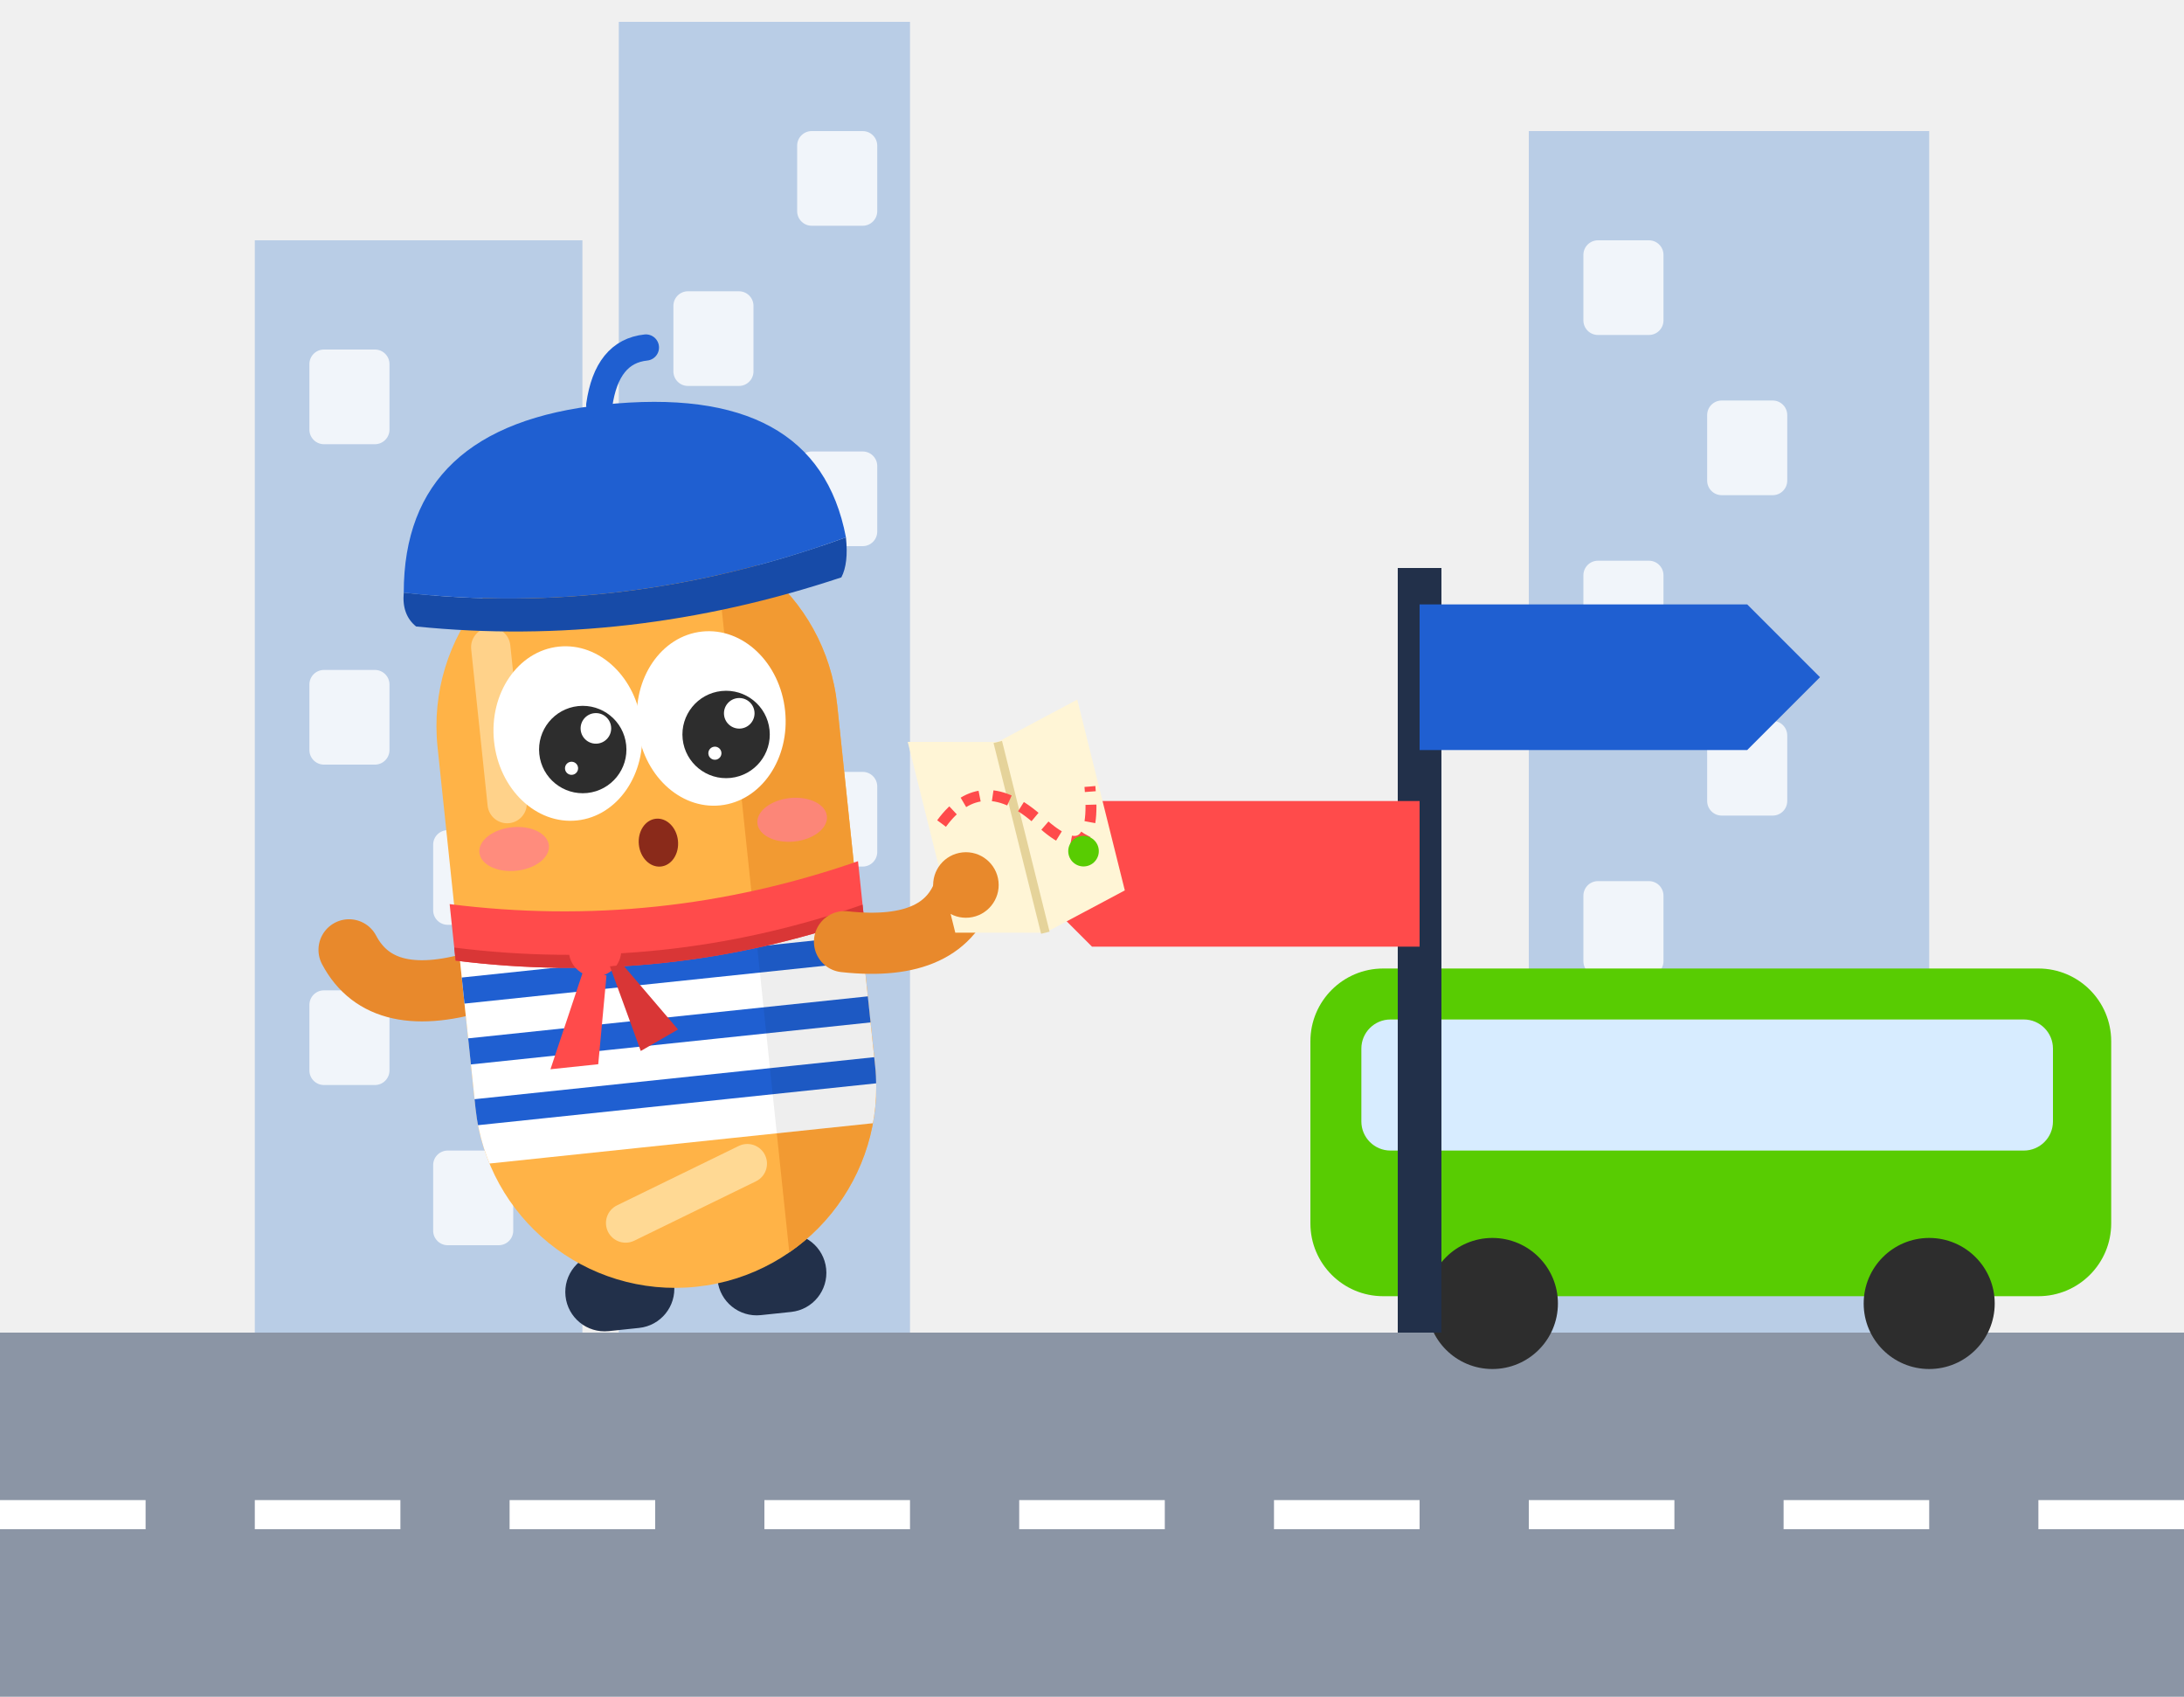
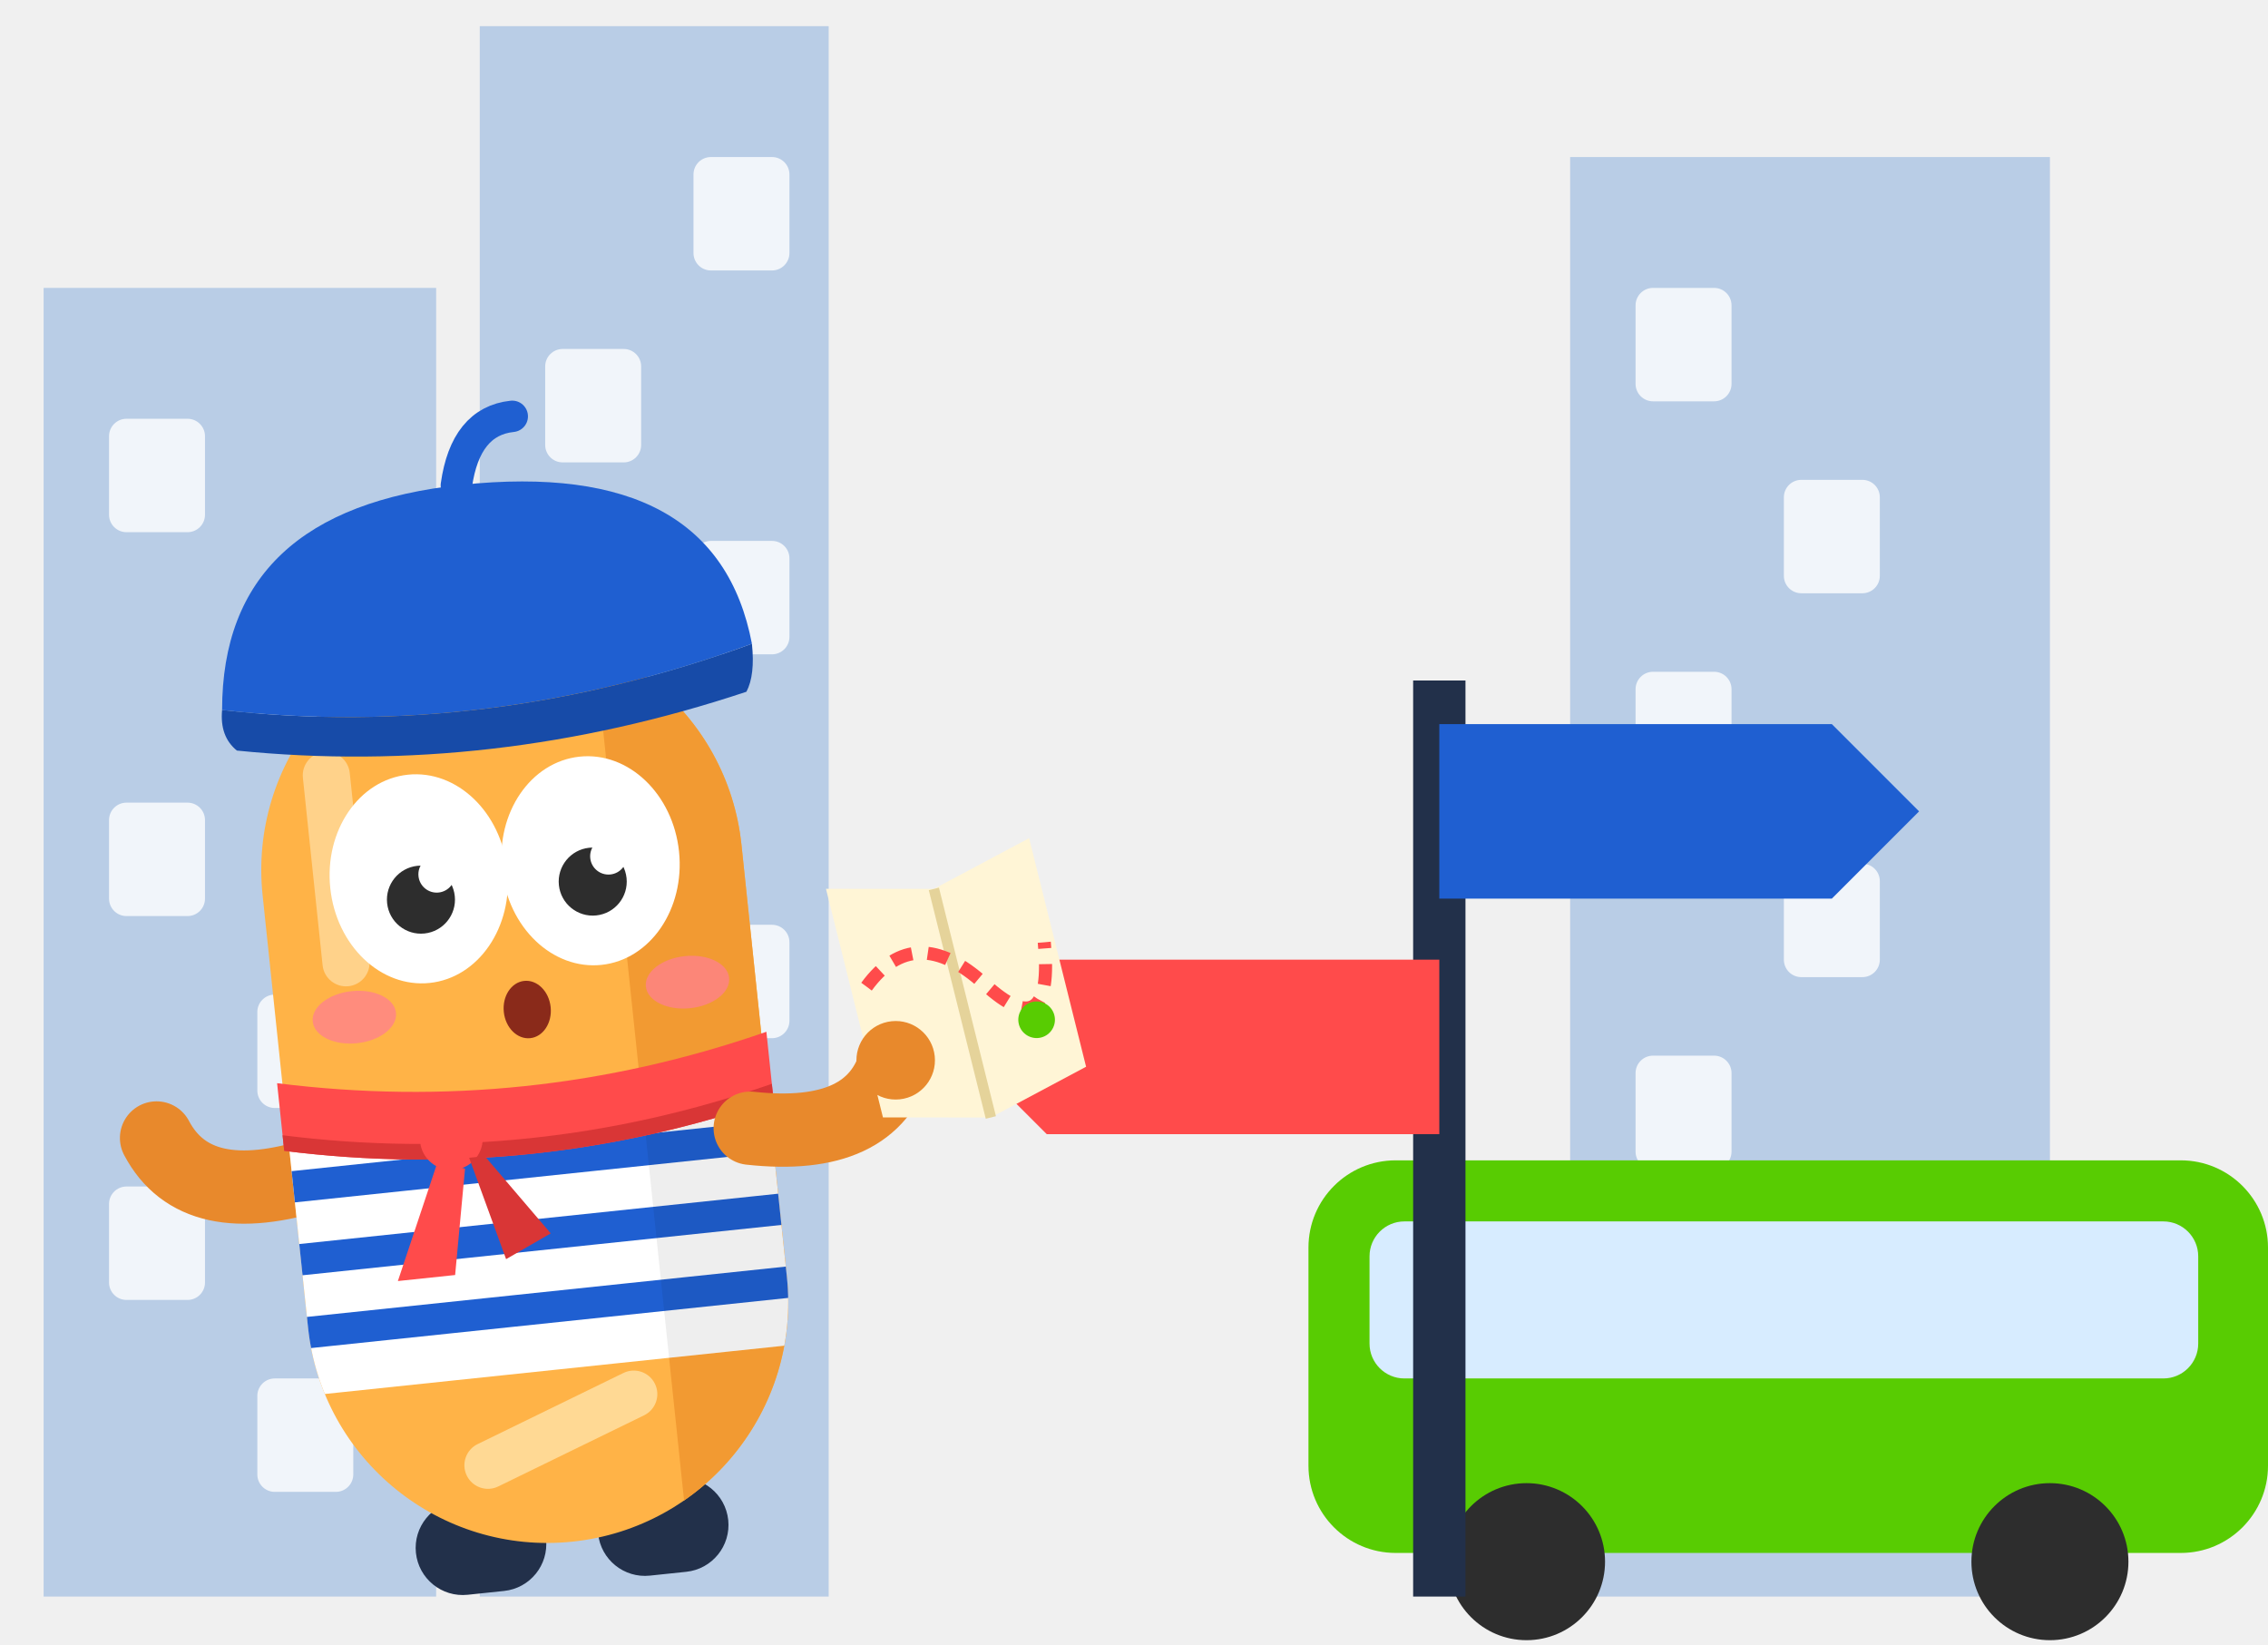
- <svg xmlns="http://www.w3.org/2000/svg" viewBox="0 134 600 466" width="600" height="466">
+ <svg xmlns="http://www.w3.org/2000/svg" viewBox="60 134 520 377" width="520" height="377">
  <g fill="#b9cde6">
    <rect x="70" y="200" width="90" height="300" />
    <rect x="170" y="140" width="80" height="360" />
    <rect x="420" y="170" width="110" height="330" />
  </g>
  <g fill="#fff" opacity=".8">
    <rect x="85" y="230" width="22" height="26" rx="4" />
    <rect x="219" y="170" width="22" height="26" rx="4" />
    <rect x="435" y="200" width="22" height="26" rx="4" />
    <rect x="119" y="274" width="22" height="26" rx="4" />
    <rect x="185" y="214" width="22" height="26" rx="4" />
    <rect x="469" y="244" width="22" height="26" rx="4" />
    <rect x="85" y="318" width="22" height="26" rx="4" />
    <rect x="219" y="258" width="22" height="26" rx="4" />
    <rect x="435" y="288" width="22" height="26" rx="4" />
    <rect x="119" y="362" width="22" height="26" rx="4" />
    <rect x="185" y="302" width="22" height="26" rx="4" />
    <rect x="469" y="332" width="22" height="26" rx="4" />
    <rect x="85" y="406" width="22" height="26" rx="4" />
    <rect x="219" y="346" width="22" height="26" rx="4" />
    <rect x="435" y="376" width="22" height="26" rx="4" />
    <rect x="119" y="450" width="22" height="26" rx="4" />
    <rect x="185" y="390" width="22" height="26" rx="4" />
    <rect x="469" y="420" width="22" height="26" rx="4" />
  </g>
-   <rect x="0" y="500" width="600" height="100" fill="#8b95a5" />
-   <path d="M0 550 H600" stroke="#fff" stroke-width="8" stroke-dasharray="40 30" />
  <g transform="translate(470 470)">
    <rect x="-110" y="-70" width="220" height="90" rx="20" fill="#58cc02" />
    <rect x="-96" y="-56" width="190" height="36" rx="8" fill="#d7ecff" />
    <circle cx="-60" cy="22" r="18" fill="#2d2d2d" />
    <circle cx="60" cy="22" r="18" fill="#2d2d2d" />
  </g>
  <g transform="translate(390 290)">
    <rect x="-6" y="0" width="12" height="210" fill="#22304a" />
    <path d="M0 10 H90 L110 30 L90 50 H0 Z" fill="#1f5fd1" />
    <path d="M0 64 H-90 L-110 84 L-90 104 H0 Z" fill="#ff4b4b" />
  </g>
  <g transform="translate(180 380) scale(0.6) rotate(-6)">
    <defs>
      <clipPath id="b18">
        <rect x="-92" y="-170" width="184" height="350" rx="92" />
      </clipPath>
    </defs>
    <rect x="-60" y="160" width="50" height="36" rx="18" fill="#22304a" />
    <rect x="10" y="160" width="50" height="36" rx="18" fill="#22304a" />
    <path d="M-82 30 Q-130 40 -142 10" fill="none" stroke="#e8892c" stroke-width="28" stroke-linecap="round" />
    <g clip-path="url(#b18)">
      <rect x="-92" y="-170" width="184" height="350" fill="#ffb347" />
      <rect x="44" y="-170" width="60" height="350" fill="#f29a32" />
      <rect x="-72" y="-130" width="18" height="90" rx="9" fill="#ffd28a" />
      <rect x="-92" y="10" width="184" height="104" fill="#ffffff" />
      <rect x="-92" y="28" width="184" height="12" fill="#1f5fd1" />
      <rect x="-92" y="56" width="184" height="12" fill="#1f5fd1" />
      <rect x="-92" y="84" width="184" height="12" fill="#1f5fd1" />
      <rect x="44" y="10" width="60" height="104" fill="#000" opacity=".07" />
      <rect x="-40" y="128" width="80" height="18" rx="9" fill="#ffd994" transform="rotate(-20 0 137)" />
    </g>
    <ellipse cx="-32" cy="-78" rx="34" ry="40" fill="#ffffff" />
+     <circle cx="-32" cy="-70" r="13" fill="#2d2d2d" />
+     <circle cx="-25" cy="-79" r="7" fill="#ffffff" />
    <ellipse cx="34" cy="-78" rx="34" ry="40" fill="#ffffff" />
-     <circle cx="-26" cy="-70" r="20" fill="#2d2d2d" />
-     <circle cx="40" cy="-70" r="20" fill="#2d2d2d" />
-     <circle cx="-19" cy="-79" r="7" fill="#ffffff" />
-     <circle cx="47" cy="-79" r="7" fill="#ffffff" />
-     <circle cx="-32" cy="-62" r="3" fill="#ffffff" />
-     <circle cx="34" cy="-62" r="3" fill="#ffffff" />
+     <circle cx="34" cy="-70" r="13" fill="#2d2d2d" />
+     <circle cx="41" cy="-79" r="7" fill="#ffffff" />
    <ellipse cx="-62" cy="-28" rx="16" ry="10" fill="#ff7f8f" opacity=".75" />
    <ellipse cx="66" cy="-28" rx="16" ry="10" fill="#ff7f8f" opacity=".75" />
    <ellipse cx="4" cy="-24" rx="9" ry="11" fill="#8a2a1a" />
    <path d="M-94 -6 Q0 16 94 -6 V20 Q0 42 -94 20 Z" fill="#ff4b4b" />
    <path d="M-94 14 Q0 36 94 14 V20 Q0 42 -94 20 Z" fill="#d93636" />
    <circle cx="-30" cy="22" r="12" fill="#ff4b4b" />
    <path d="M-36 30 L-56 74 L-34 74 L-26 34 Z" fill="#ff4b4b" />
    <path d="M-24 30 L-14 70 L4 62 L-18 30 Z" fill="#d93636" />
    <path d="M-100 -150 Q-92 -226 0 -226 Q98 -226 104 -154 Q0 -128 -100 -150 Z" fill="#1f5fd1" />
    <path d="M-100 -150 Q0 -128 104 -154 Q104 -142 100 -136 Q0 -114 -96 -134 Q-102 -140 -100 -150 Z" fill="#174ba8" />
    <path d="M-2 -226 Q4 -250 22 -250" fill="none" stroke="#1f5fd1" stroke-width="12" stroke-linecap="round" />
    <path d="M84 30 Q130 40 142 10" fill="none" stroke="#e8892c" stroke-width="28" stroke-linecap="round" />
    <g transform="translate(142 10)">
      <g transform="rotate(-8)">
        <path d="M-10 -70 L30 -60 L70 -70 L70 20 L30 30 L-10 20 Z" fill="#fff5d6" />
        <path d="M30 -60 V30" stroke="#e5d39a" stroke-width="4" />
        <path d="M-4 -30 Q20 -50 40 -20 T66 -30" fill="none" stroke="#ff4b4b" stroke-width="5" stroke-dasharray="8 6" />
        <circle cx="56" cy="-2" r="7" fill="#58cc02" />
      </g>
    </g>
    <circle cx="142" cy="10" r="15" fill="#e8892c" />
  </g>
</svg>
